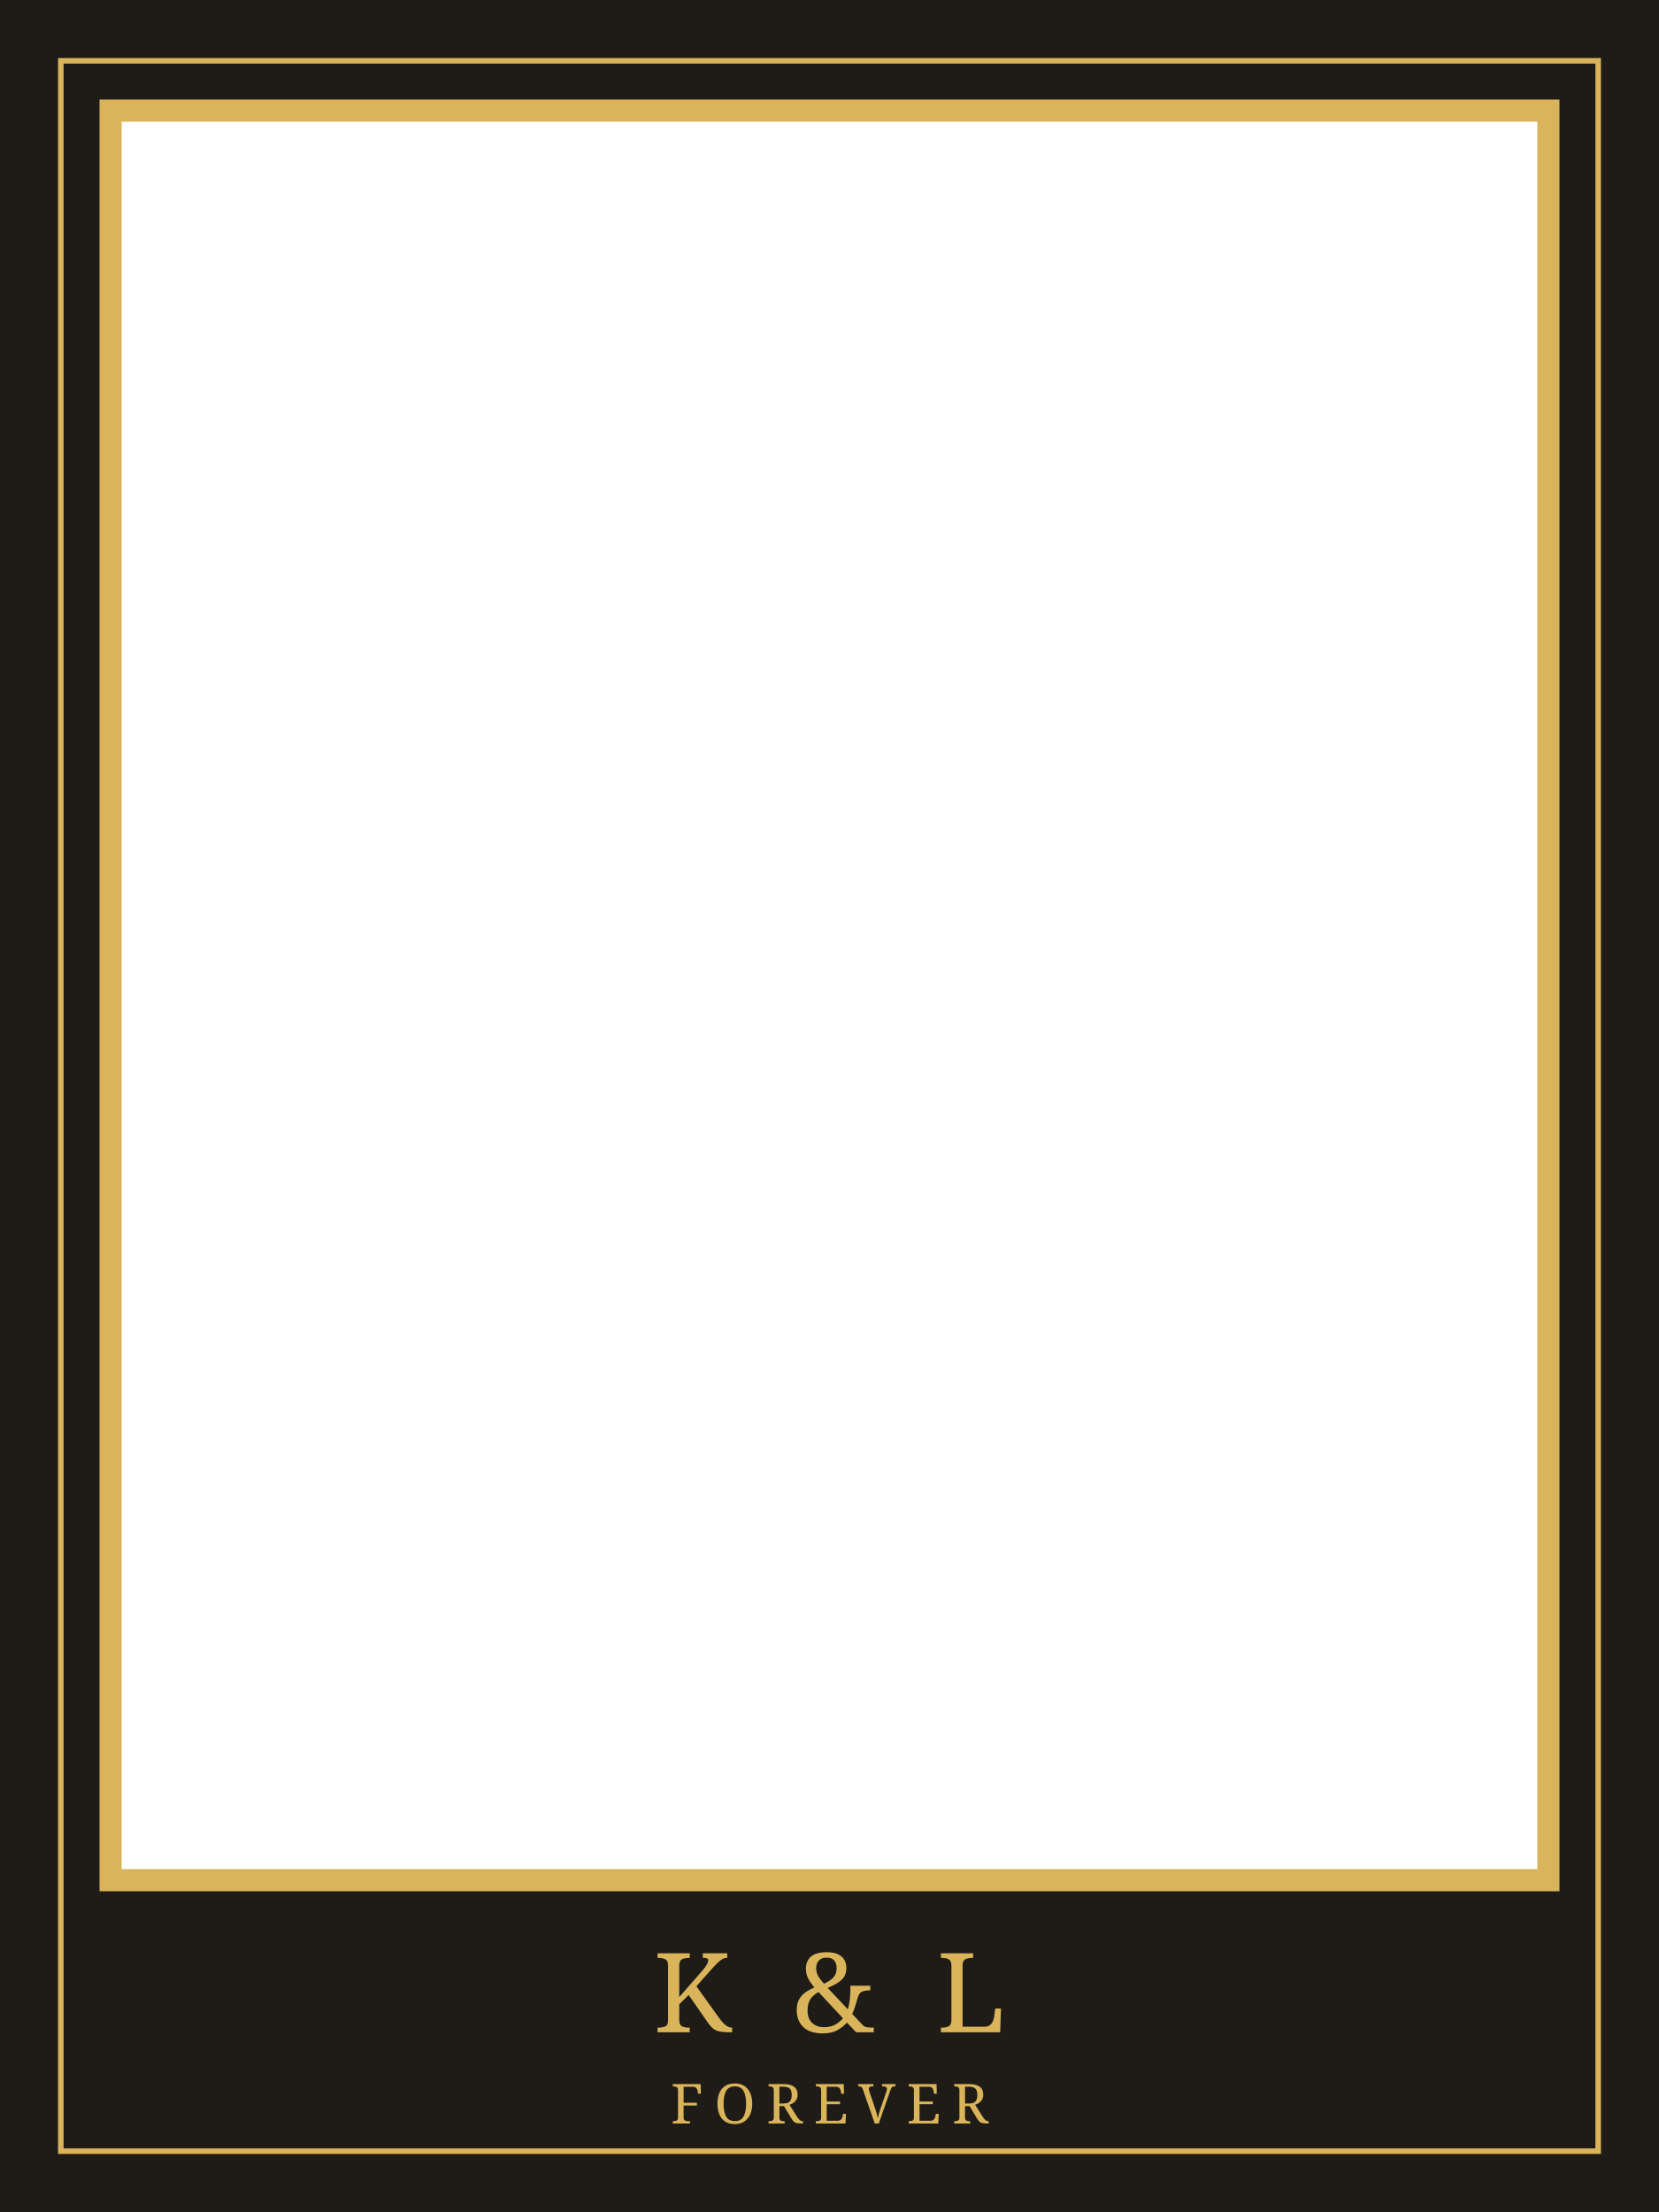
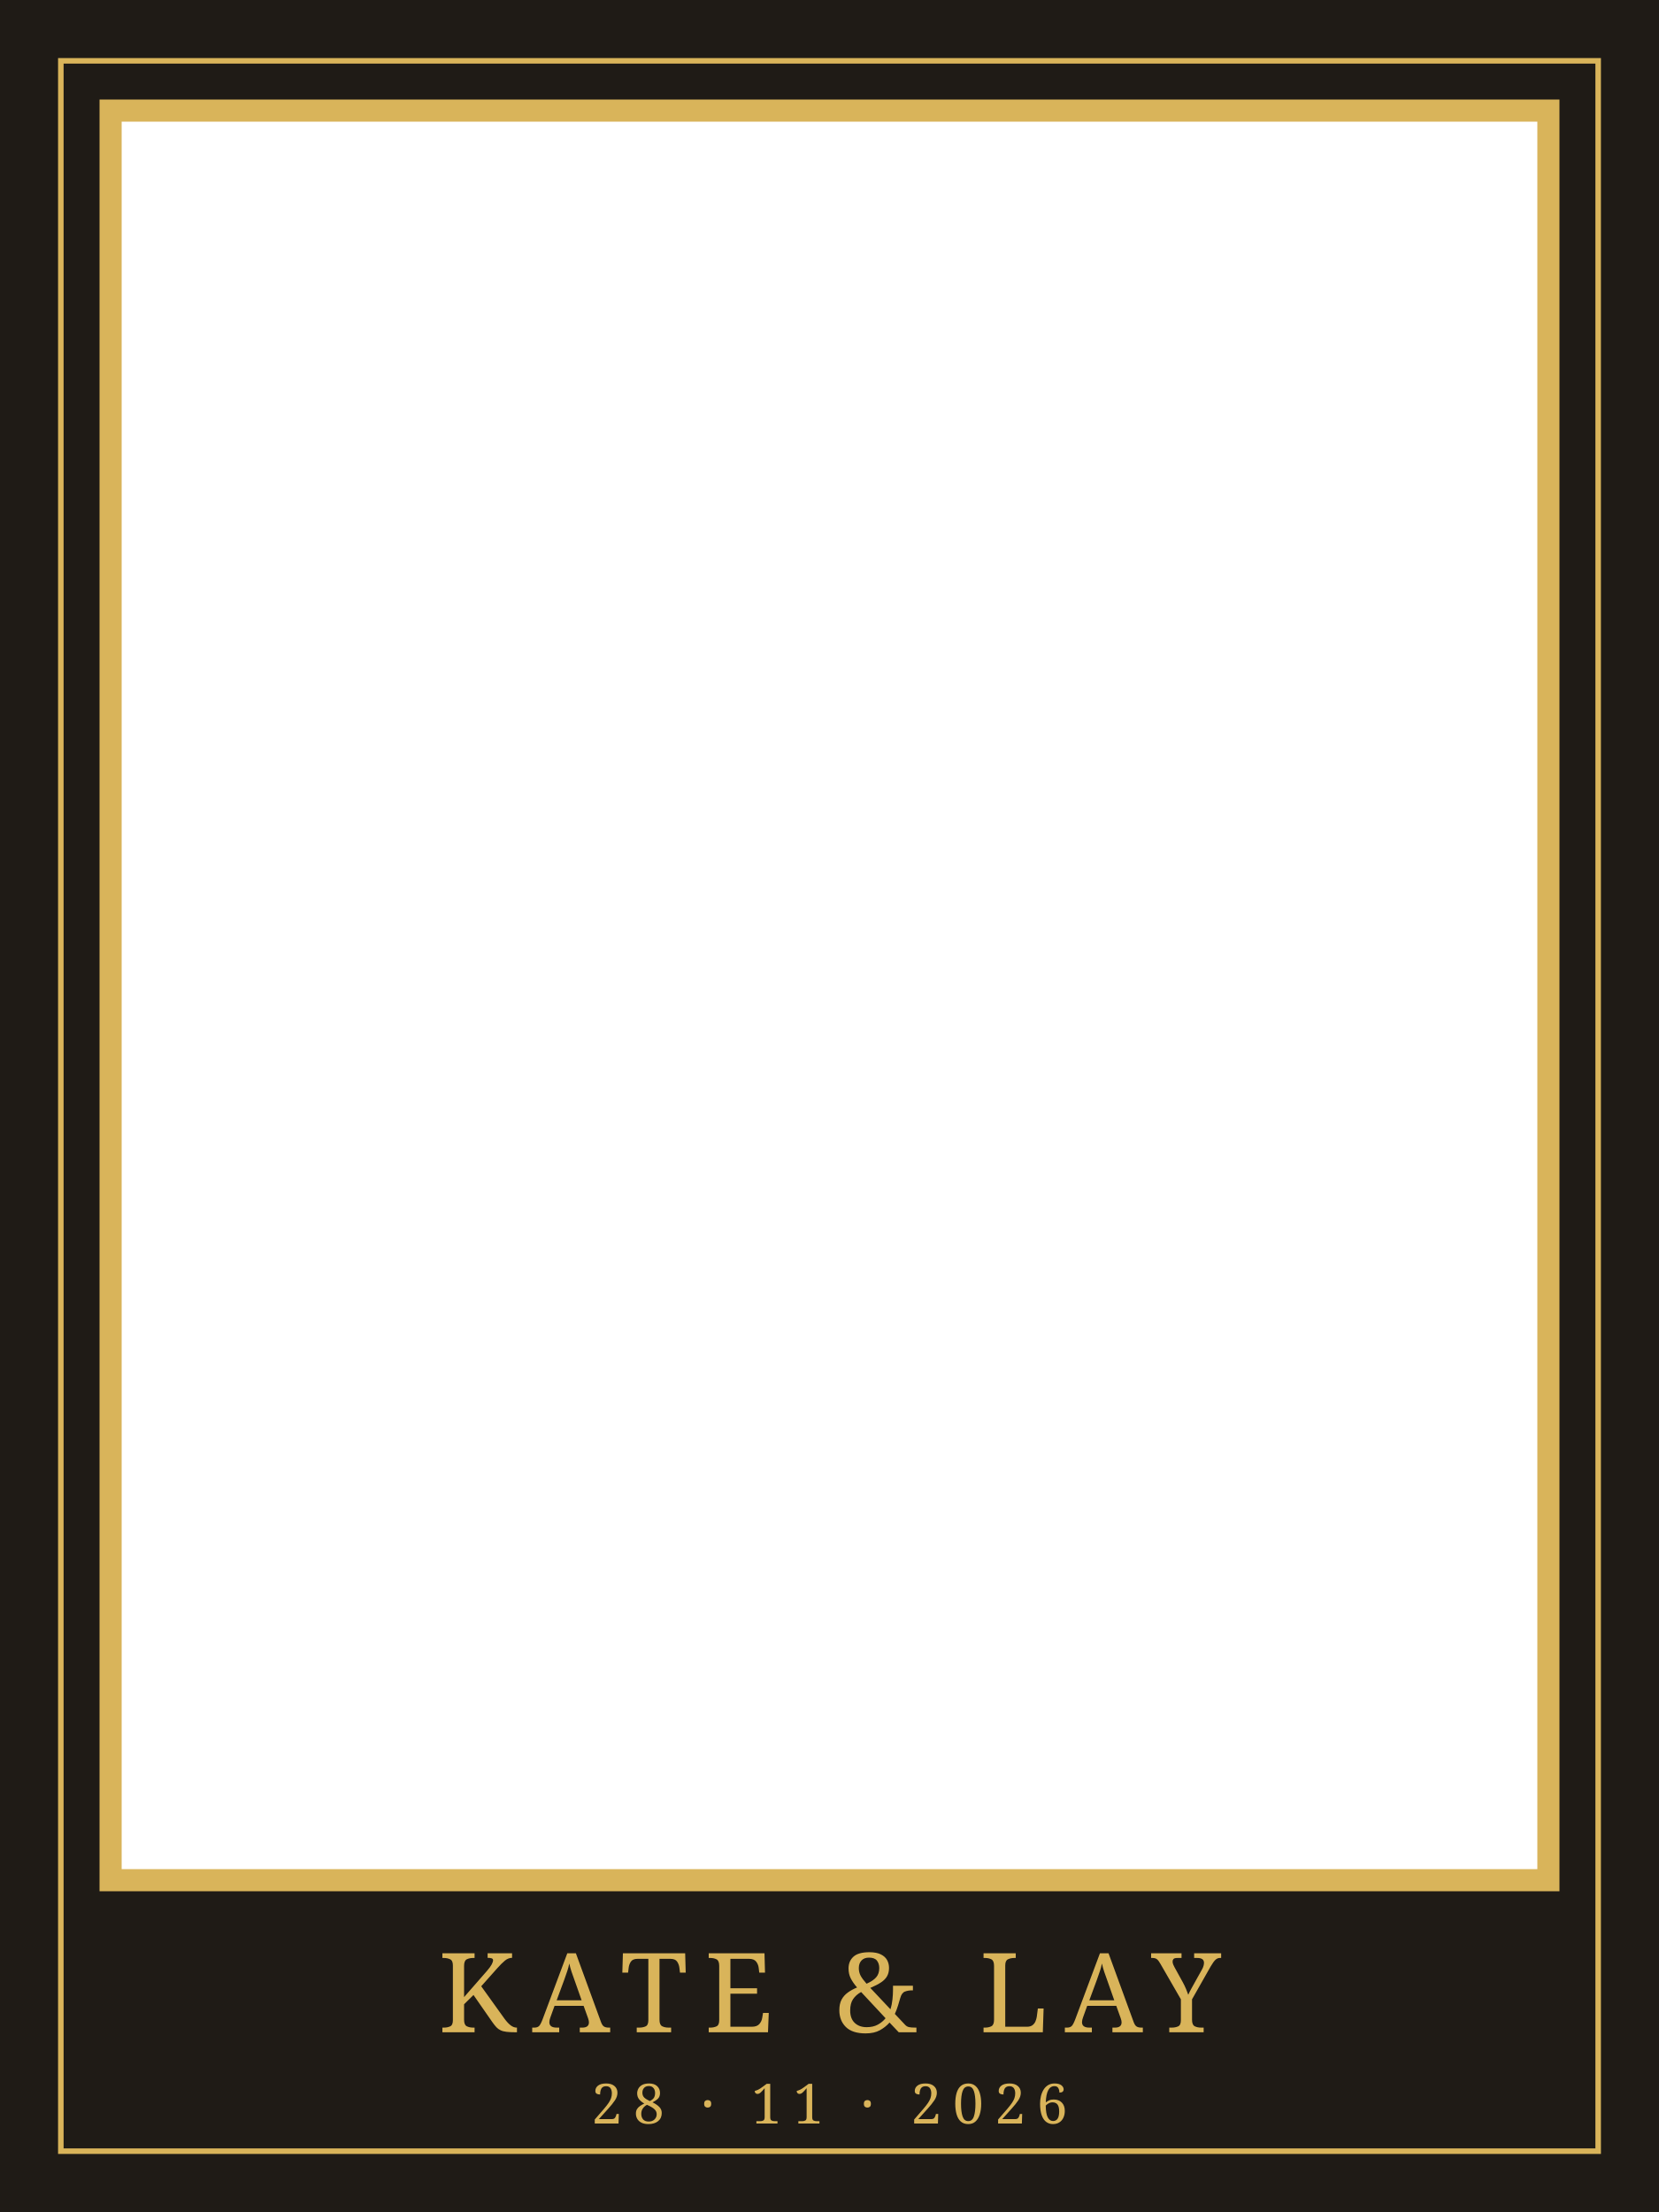
<svg xmlns="http://www.w3.org/2000/svg" width="600" height="800" viewBox="0 0 600 800">
  <path fill="#1f1b16" fill-rule="evenodd" d="M0 0H600V800H0Z M40 40V680H560V40Z" />
  <rect x="40" y="40" width="520" height="640" fill="none" stroke="#d9b45a" stroke-width="8" />
  <rect x="22" y="22" width="556" height="756" fill="none" stroke="#d9b45a" stroke-width="2" />
-   <text x="300" y="735" text-anchor="middle" font-family="Georgia, serif" font-size="40" fill="#d9b45a" letter-spacing="6">K &amp; L</text>
-   <text x="300" y="768" text-anchor="middle" font-family="Georgia, serif" font-size="20" fill="#d9b45a" letter-spacing="4">FOREVER</text>
+   <text x="300" y="735" text-anchor="middle" font-family="Georgia, serif" font-size="40" fill="#d9b45a" letter-spacing="6">KATE &amp; LAY</text>
+   <text x="300" y="768" text-anchor="middle" font-family="Georgia, serif" font-size="20" fill="#d9b45a" letter-spacing="4">28 · 11 · 2026</text>
</svg>
